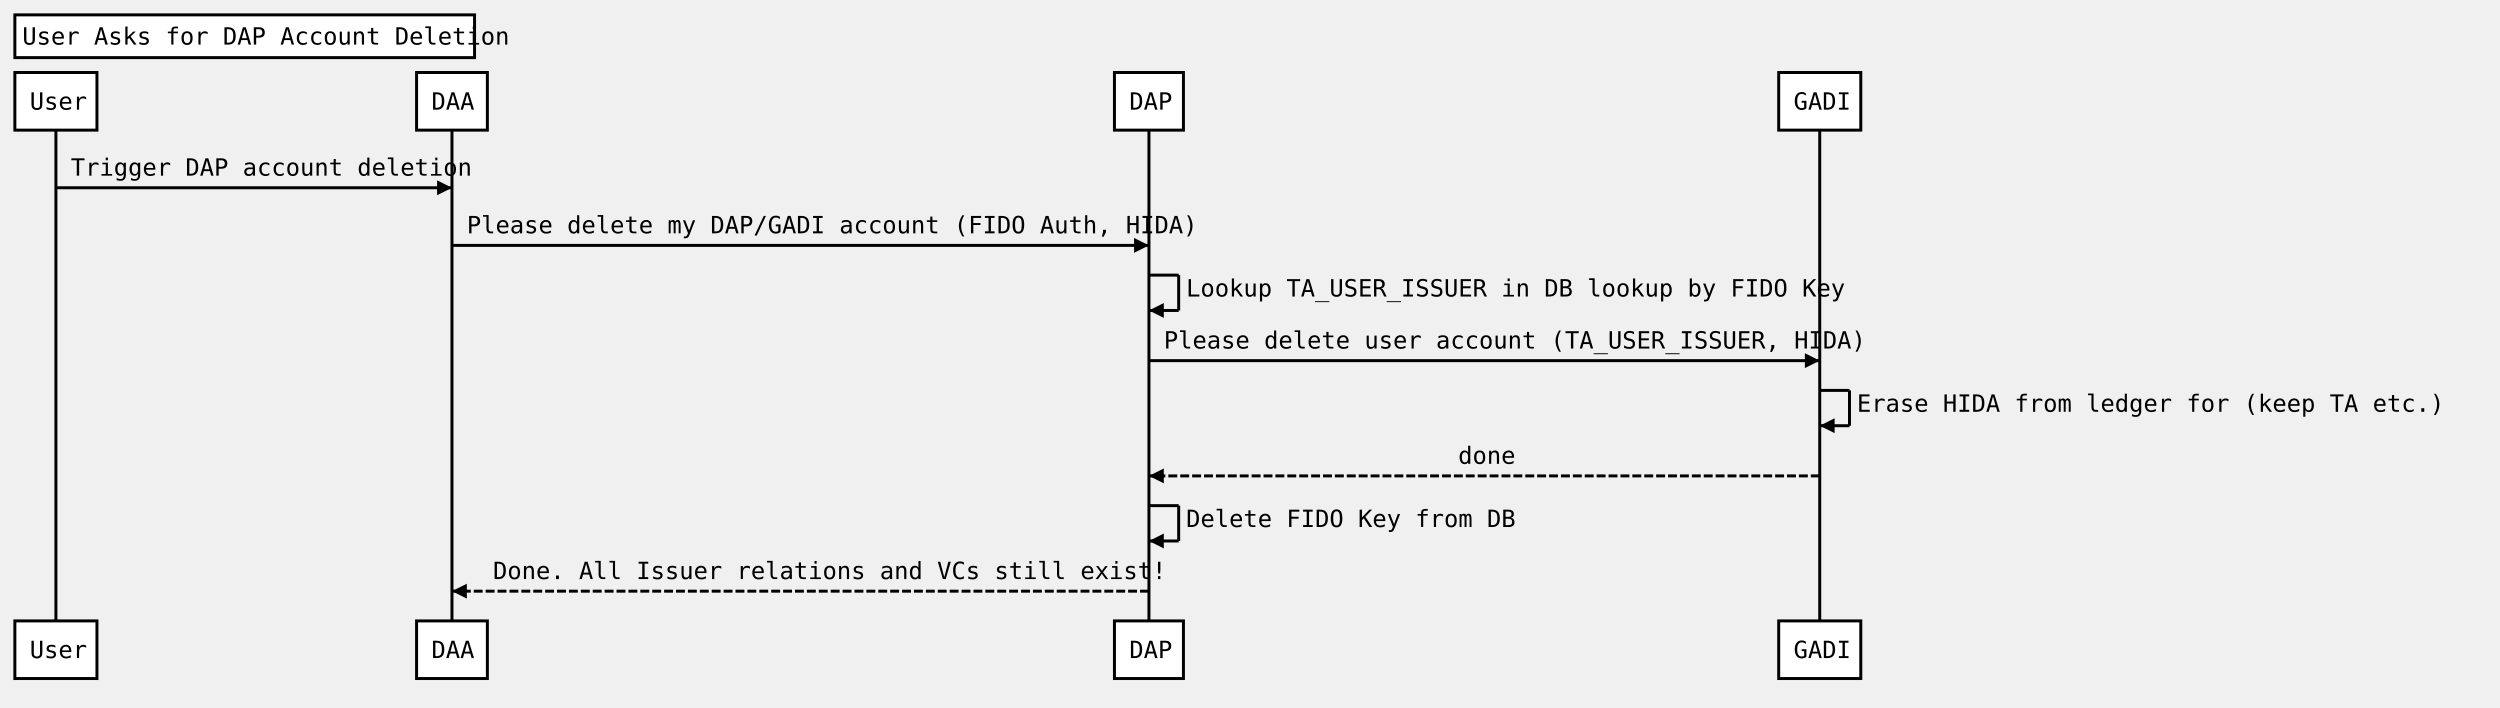
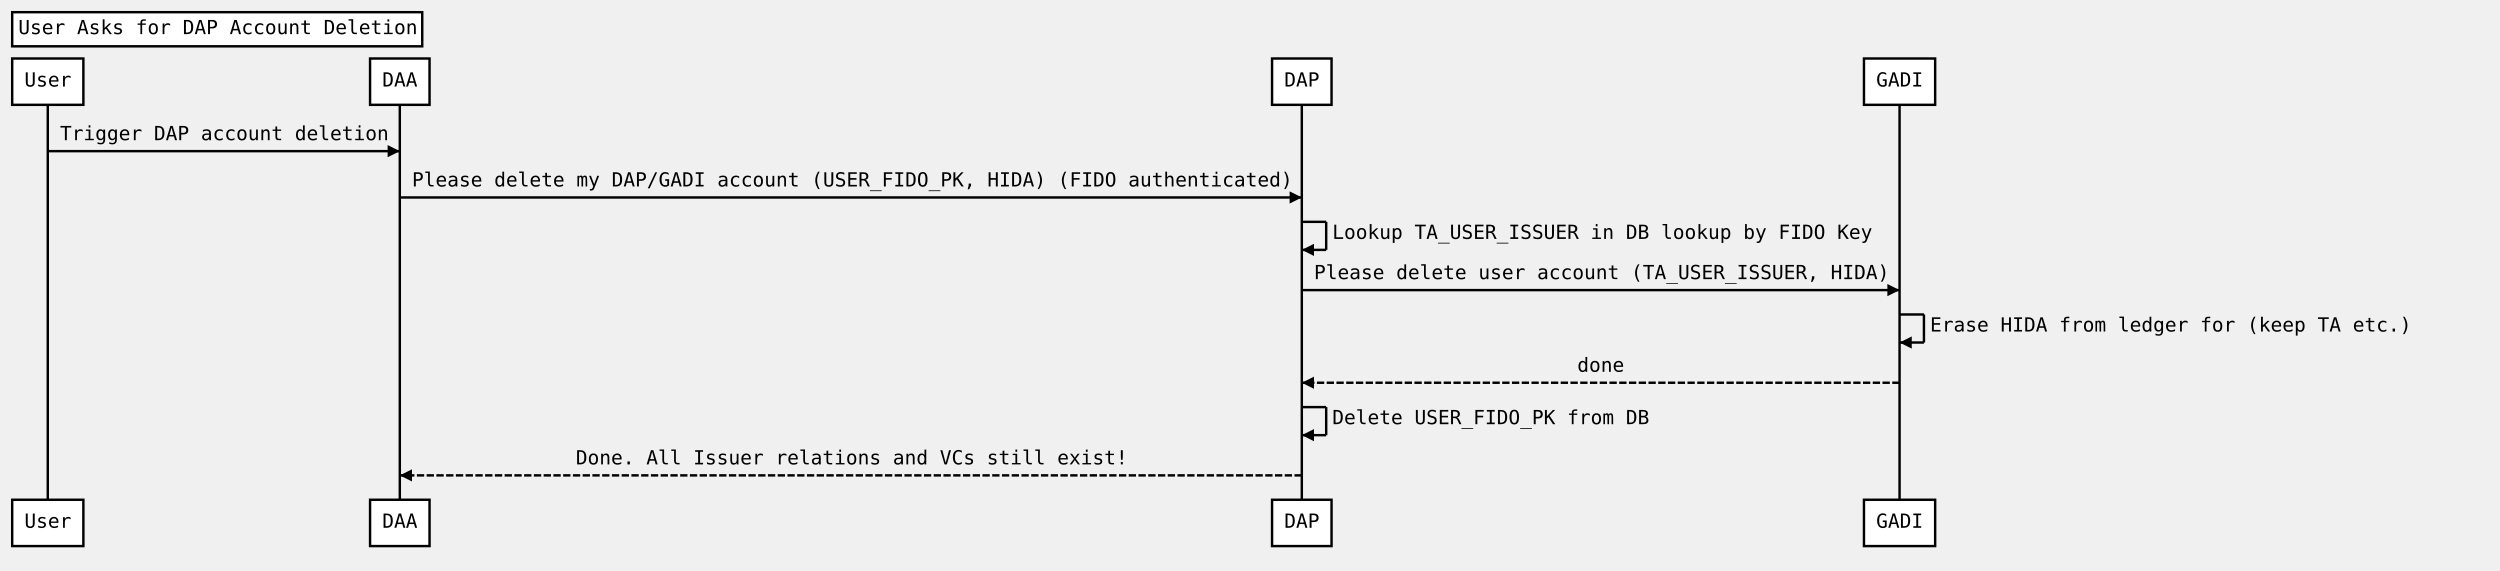
- <svg xmlns="http://www.w3.org/2000/svg" width="1681" height="476">
+ <svg xmlns="http://www.w3.org/2000/svg" width="2051" height="468">
  <source>Title: User Asks for DAP Account Deletion
Participant User
Participant DAA
Participant DAP
Participant GADI

User -&gt; DAA: Trigger DAP account deletion
- DAA -&gt; DAP: Please delete my DAP/GADI account (FIDO Auth, HIDA)
+ DAA -&gt; DAP: Please delete my DAP/GADI account (USER_FIDO_PK, HIDA) (FIDO authenticated)
DAP -&gt; DAP: Lookup TA_USER_ISSUER in DB lookup by FIDO Key
DAP -&gt; GADI: Please delete user account (TA_USER_ISSUER, HIDA)
GADI -&gt; GADI: Erase HIDA from ledger for (keep TA etc.)
GADI --&gt; DAP: done
- DAP -&gt; DAP: Delete FIDO Key from DB
+ DAP -&gt; DAP: Delete USER_FIDO_PK from DB
DAP --&gt; DAA: Done. All Issuer relations and VCs still exist!
</source>
  <defs>
    <marker viewBox="0 0 5 5" markerWidth="5" markerHeight="5" orient="auto" refX="5" refY="2.5" id="markerArrowBlock">
      <path d="M 0 0 L 5 2.5 L 0 5 z" />
    </marker>
    <marker viewBox="0 0 9.6 16" markerWidth="4" markerHeight="16" orient="auto" refX="9.6" refY="8" id="markerArrowOpen">
      <path d="M 9.6,8 1.92,16 0,13.7 5.76,8 0,2.286 1.92,0 9.6,8 z" />
    </marker>
  </defs>
  <g class="title">
-     <rect x="10" y="10" width="309.094" height="28.75" stroke="#000000" fill="#ffffff" style="stroke-width: 2;" />
-     <text x="15" y="30" style="font-size: 16px; font-family: &quot;Andale Mono&quot;, monospace;">
+     <rect x="10" y="10" width="336.4" height="28" style="stroke-width: 2px;" stroke="#000000" fill="#ffffff" />
+     <text x="15" y="28" style="font-size: 16px; font-family: Andale Mono, monospace;">
      <tspan x="15">User Asks for DAP Account Deletion</tspan>
    </text>
  </g>
  <g class="actor">
-     <rect x="10" y="48.75" width="55.188" height="38.75" stroke="#000000" fill="#ffffff" style="stroke-width: 2;" />
-     <text x="20" y="73.75" style="font-size: 16px; font-family: &quot;Andale Mono&quot;, monospace;">
+     <rect x="10" y="48" width="58.4" height="38" style="stroke-width: 2px;" stroke="#000000" fill="#ffffff" />
+     <text x="20" y="71" style="font-size: 16px; font-family: Andale Mono, monospace;">
      <tspan x="20">User</tspan>
    </text>
  </g>
  <g class="actor">
-     <rect x="10" y="417.5" width="55.188" height="38.75" stroke="#000000" fill="#ffffff" style="stroke-width: 2;" />
-     <text x="20" y="442.5" style="font-size: 16px; font-family: &quot;Andale Mono&quot;, monospace;">
+     <rect x="10" y="410" width="58.4" height="38" style="stroke-width: 2px;" stroke="#000000" fill="#ffffff" />
+     <text x="20" y="433" style="font-size: 16px; font-family: Andale Mono, monospace;">
      <tspan x="20">User</tspan>
    </text>
  </g>
-   <line x1="37.594" x2="37.594" y1="87.5" y2="417.5" stroke="#000000" fill="none" style="stroke-width: 2;" />
+   <line x1="39.2" x2="39.2" y1="86" y2="410" style="stroke-width: 2px;" stroke="#000000" fill="none" />
  <g class="actor">
-     <rect x="280.109" y="48.75" width="47.594" height="38.75" stroke="#000000" fill="#ffffff" style="stroke-width: 2;" />
-     <text x="290.109" y="73.75" style="font-size: 16px; font-family: &quot;Andale Mono&quot;, monospace;">
-       <tspan x="290.109">DAA</tspan>
+     <rect x="303.6" y="48" width="48.8" height="38" style="stroke-width: 2px;" stroke="#000000" fill="#ffffff" />
+     <text x="313.6" y="71" style="font-size: 16px; font-family: Andale Mono, monospace;">
+       <tspan x="313.6">DAA</tspan>
    </text>
  </g>
  <g class="actor">
-     <rect x="280.109" y="417.5" width="47.594" height="38.75" stroke="#000000" fill="#ffffff" style="stroke-width: 2;" />
-     <text x="290.109" y="442.5" style="font-size: 16px; font-family: &quot;Andale Mono&quot;, monospace;">
-       <tspan x="290.109">DAA</tspan>
+     <rect x="303.6" y="410" width="48.8" height="38" style="stroke-width: 2px;" stroke="#000000" fill="#ffffff" />
+     <text x="313.6" y="433" style="font-size: 16px; font-family: Andale Mono, monospace;">
+       <tspan x="313.6">DAA</tspan>
    </text>
  </g>
-   <line x1="303.906" x2="303.906" y1="87.5" y2="417.5" stroke="#000000" fill="none" style="stroke-width: 2;" />
+   <line x1="328" x2="328" y1="86" y2="410" style="stroke-width: 2px;" stroke="#000000" fill="none" />
  <g class="actor">
-     <rect x="749.352" y="48.75" width="46.391" height="38.75" stroke="#000000" fill="#ffffff" style="stroke-width: 2;" />
-     <text x="759.352" y="73.75" style="font-size: 16px; font-family: &quot;Andale Mono&quot;, monospace;">
-       <tspan x="759.352">DAP</tspan>
+     <rect x="1043.6" y="48" width="48.8" height="38" style="stroke-width: 2px;" stroke="#000000" fill="#ffffff" />
+     <text x="1053.6" y="71" style="font-size: 16px; font-family: Andale Mono, monospace;">
+       <tspan x="1053.6">DAP</tspan>
    </text>
  </g>
  <g class="actor">
-     <rect x="749.352" y="417.5" width="46.391" height="38.75" stroke="#000000" fill="#ffffff" style="stroke-width: 2;" />
-     <text x="759.352" y="442.5" style="font-size: 16px; font-family: &quot;Andale Mono&quot;, monospace;">
-       <tspan x="759.352">DAP</tspan>
+     <rect x="1043.6" y="410" width="48.8" height="38" style="stroke-width: 2px;" stroke="#000000" fill="#ffffff" />
+     <text x="1053.6" y="433" style="font-size: 16px; font-family: Andale Mono, monospace;">
+       <tspan x="1053.6">DAP</tspan>
    </text>
  </g>
-   <line x1="772.547" x2="772.547" y1="87.5" y2="417.5" stroke="#000000" fill="none" style="stroke-width: 2;" />
+   <line x1="1068" x2="1068" y1="86" y2="410" style="stroke-width: 2px;" stroke="#000000" fill="none" />
  <g class="actor">
-     <rect x="1196" y="48.75" width="55.188" height="38.75" stroke="#000000" fill="#ffffff" style="stroke-width: 2;" />
-     <text x="1206" y="73.75" style="font-size: 16px; font-family: &quot;Andale Mono&quot;, monospace;">
-       <tspan x="1206">GADI</tspan>
+     <rect x="1529.2" y="48" width="58.4" height="38" style="stroke-width: 2px;" stroke="#000000" fill="#ffffff" />
+     <text x="1539.2" y="71" style="font-size: 16px; font-family: Andale Mono, monospace;">
+       <tspan x="1539.2">GADI</tspan>
    </text>
  </g>
  <g class="actor">
-     <rect x="1196" y="417.5" width="55.188" height="38.75" stroke="#000000" fill="#ffffff" style="stroke-width: 2;" />
-     <text x="1206" y="442.5" style="font-size: 16px; font-family: &quot;Andale Mono&quot;, monospace;">
-       <tspan x="1206">GADI</tspan>
+     <rect x="1529.2" y="410" width="58.4" height="38" style="stroke-width: 2px;" stroke="#000000" fill="#ffffff" />
+     <text x="1539.2" y="433" style="font-size: 16px; font-family: Andale Mono, monospace;">
+       <tspan x="1539.2">GADI</tspan>
    </text>
  </g>
-   <line x1="1223.594" x2="1223.594" y1="87.5" y2="417.5" stroke="#000000" fill="none" style="stroke-width: 2;" />
+   <line x1="1558.4" x2="1558.4" y1="86" y2="410" style="stroke-width: 2px;" stroke="#000000" fill="none" />
  <g class="signal">
-     <text x="47.594" y="118.125" style="font-size: 16px; font-family: &quot;Andale Mono&quot;, monospace;">
-       <tspan x="47.594">Trigger DAP account deletion</tspan>
+     <text x="49.2" y="115" style="font-size: 16px; font-family: Andale Mono, monospace;">
+       <tspan x="49.2">Trigger DAP account deletion</tspan>
    </text>
-     <line x1="37.594" x2="303.906" y1="126.25" y2="126.25" stroke="#000000" fill="none" style="stroke-width: 2; marker-end: url(&quot;#markerArrowBlock&quot;);" />
+     <line x1="39.2" x2="328" y1="124" y2="124" style="stroke-width: 2px; marker-end: url(&quot;#markerArrowBlock&quot;);" stroke="#000000" fill="none" />
  </g>
  <g class="signal">
-     <text x="313.906" y="156.875" style="font-size: 16px; font-family: &quot;Andale Mono&quot;, monospace;">
-       <tspan x="313.906">Please delete my DAP/GADI account (FIDO Auth, HIDA)</tspan>
+     <text x="338" y="153" style="font-size: 16px; font-family: Andale Mono, monospace;">
+       <tspan x="338">Please delete my DAP/GADI account (USER_FIDO_PK, HIDA) (FIDO authenticated)</tspan>
    </text>
-     <line x1="303.906" x2="772.547" y1="165" y2="165" stroke="#000000" fill="none" style="stroke-width: 2; marker-end: url(&quot;#markerArrowBlock&quot;);" />
+     <line x1="328" x2="1068" y1="162" y2="162" style="stroke-width: 2px; marker-end: url(&quot;#markerArrowBlock&quot;);" stroke="#000000" fill="none" />
  </g>
  <g class="signal">
-     <text x="797.547" y="199.375" style="font-size: 16px; font-family: &quot;Andale Mono&quot;, monospace;">
-       <tspan x="797.547">Lookup TA_USER_ISSUER in DB lookup by FIDO Key</tspan>
+     <text x="1093" y="196" style="font-size: 16px; font-family: Andale Mono, monospace;">
+       <tspan x="1093">Lookup TA_USER_ISSUER in DB lookup by FIDO Key</tspan>
    </text>
-     <line x1="772.547" x2="792.547" y1="185" y2="185" stroke="#000000" fill="none" style="stroke-width: 2;" />
-     <line x1="792.547" x2="792.547" y1="185" y2="208.75" stroke="#000000" fill="none" style="stroke-width: 2;" />
-     <line x1="792.547" x2="772.547" y1="208.75" y2="208.75" stroke="#000000" fill="none" style="stroke-width: 2; marker-end: url(&quot;#markerArrowBlock&quot;);" />
+     <line x1="1068" x2="1088" y1="182" y2="182" style="stroke-width: 2px;" stroke="#000000" fill="none" />
+     <line x1="1088" x2="1088" y1="182" y2="205" style="stroke-width: 2px;" stroke="#000000" fill="none" />
+     <line x1="1088" x2="1068" y1="205" y2="205" style="stroke-width: 2px; marker-end: url(&quot;#markerArrowBlock&quot;);" stroke="#000000" fill="none" />
  </g>
  <g class="signal">
-     <text x="782.547" y="234.375" style="font-size: 16px; font-family: &quot;Andale Mono&quot;, monospace;">
-       <tspan x="782.547">Please delete user account (TA_USER_ISSUER, HIDA)</tspan>
+     <text x="1078" y="229" style="font-size: 16px; font-family: Andale Mono, monospace;">
+       <tspan x="1078">Please delete user account (TA_USER_ISSUER, HIDA)</tspan>
    </text>
-     <line x1="772.547" x2="1223.594" y1="242.5" y2="242.5" stroke="#000000" fill="none" style="stroke-width: 2; marker-end: url(&quot;#markerArrowBlock&quot;);" />
+     <line x1="1068" x2="1558.4" y1="238" y2="238" style="stroke-width: 2px; marker-end: url(&quot;#markerArrowBlock&quot;);" stroke="#000000" fill="none" />
  </g>
  <g class="signal">
-     <text x="1248.594" y="276.875" style="font-size: 16px; font-family: &quot;Andale Mono&quot;, monospace;">
-       <tspan x="1248.594">Erase HIDA from ledger for (keep TA etc.)</tspan>
+     <text x="1583.4" y="272" style="font-size: 16px; font-family: Andale Mono, monospace;">
+       <tspan x="1583.4">Erase HIDA from ledger for (keep TA etc.)</tspan>
    </text>
-     <line x1="1223.594" x2="1243.594" y1="262.5" y2="262.5" stroke="#000000" fill="none" style="stroke-width: 2;" />
-     <line x1="1243.594" x2="1243.594" y1="262.5" y2="286.25" stroke="#000000" fill="none" style="stroke-width: 2;" />
-     <line x1="1243.594" x2="1223.594" y1="286.25" y2="286.25" stroke="#000000" fill="none" style="stroke-width: 2; marker-end: url(&quot;#markerArrowBlock&quot;);" />
+     <line x1="1558.4" x2="1578.4" y1="258" y2="258" style="stroke-width: 2px;" stroke="#000000" fill="none" />
+     <line x1="1578.4" x2="1578.4" y1="258" y2="281" style="stroke-width: 2px;" stroke="#000000" fill="none" />
+     <line x1="1578.4" x2="1558.4" y1="281" y2="281" style="stroke-width: 2px; marker-end: url(&quot;#markerArrowBlock&quot;);" stroke="#000000" fill="none" />
  </g>
  <g class="signal">
-     <text x="980.477" y="311.875" style="font-size: 16px; font-family: &quot;Andale Mono&quot;, monospace;">
-       <tspan x="980.477">done</tspan>
+     <text x="1294" y="305" style="font-size: 16px; font-family: Andale Mono, monospace;">
+       <tspan x="1294">done</tspan>
    </text>
-     <line x1="1223.594" x2="772.547" y1="320" y2="320" stroke="#000000" fill="none" style="stroke-width: 2; stroke-dasharray: 6, 2; marker-end: url(&quot;#markerArrowBlock&quot;);" />
+     <line x1="1558.4" x2="1068" y1="314" y2="314" style="stroke-width: 2px; stroke-dasharray: 6px, 2px; marker-end: url(&quot;#markerArrowBlock&quot;);" stroke="#000000" fill="none" />
  </g>
  <g class="signal">
-     <text x="797.547" y="354.375" style="font-size: 16px; font-family: &quot;Andale Mono&quot;, monospace;">
-       <tspan x="797.547">Delete FIDO Key from DB</tspan>
+     <text x="1093" y="348" style="font-size: 16px; font-family: Andale Mono, monospace;">
+       <tspan x="1093">Delete USER_FIDO_PK from DB</tspan>
    </text>
-     <line x1="772.547" x2="792.547" y1="340" y2="340" stroke="#000000" fill="none" style="stroke-width: 2;" />
-     <line x1="792.547" x2="792.547" y1="340" y2="363.75" stroke="#000000" fill="none" style="stroke-width: 2;" />
-     <line x1="792.547" x2="772.547" y1="363.75" y2="363.75" stroke="#000000" fill="none" style="stroke-width: 2; marker-end: url(&quot;#markerArrowBlock&quot;);" />
+     <line x1="1068" x2="1088" y1="334" y2="334" style="stroke-width: 2px;" stroke="#000000" fill="none" />
+     <line x1="1088" x2="1088" y1="334" y2="357" style="stroke-width: 2px;" stroke="#000000" fill="none" />
+     <line x1="1088" x2="1068" y1="357" y2="357" style="stroke-width: 2px; marker-end: url(&quot;#markerArrowBlock&quot;);" stroke="#000000" fill="none" />
  </g>
  <g class="signal">
-     <text x="331.5" y="389.375" style="font-size: 16px; font-family: &quot;Andale Mono&quot;, monospace;">
-       <tspan x="331.5">Done. All Issuer relations and VCs still exist!</tspan>
+     <text x="472.4" y="381" style="font-size: 16px; font-family: Andale Mono, monospace;">
+       <tspan x="472.4">Done. All Issuer relations and VCs still exist!</tspan>
    </text>
-     <line x1="772.547" x2="303.906" y1="397.5" y2="397.5" stroke="#000000" fill="none" style="stroke-width: 2; stroke-dasharray: 6, 2; marker-end: url(&quot;#markerArrowBlock&quot;);" />
+     <line x1="1068" x2="328" y1="390" y2="390" style="stroke-width: 2px; stroke-dasharray: 6px, 2px; marker-end: url(&quot;#markerArrowBlock&quot;);" stroke="#000000" fill="none" />
  </g>
</svg>
